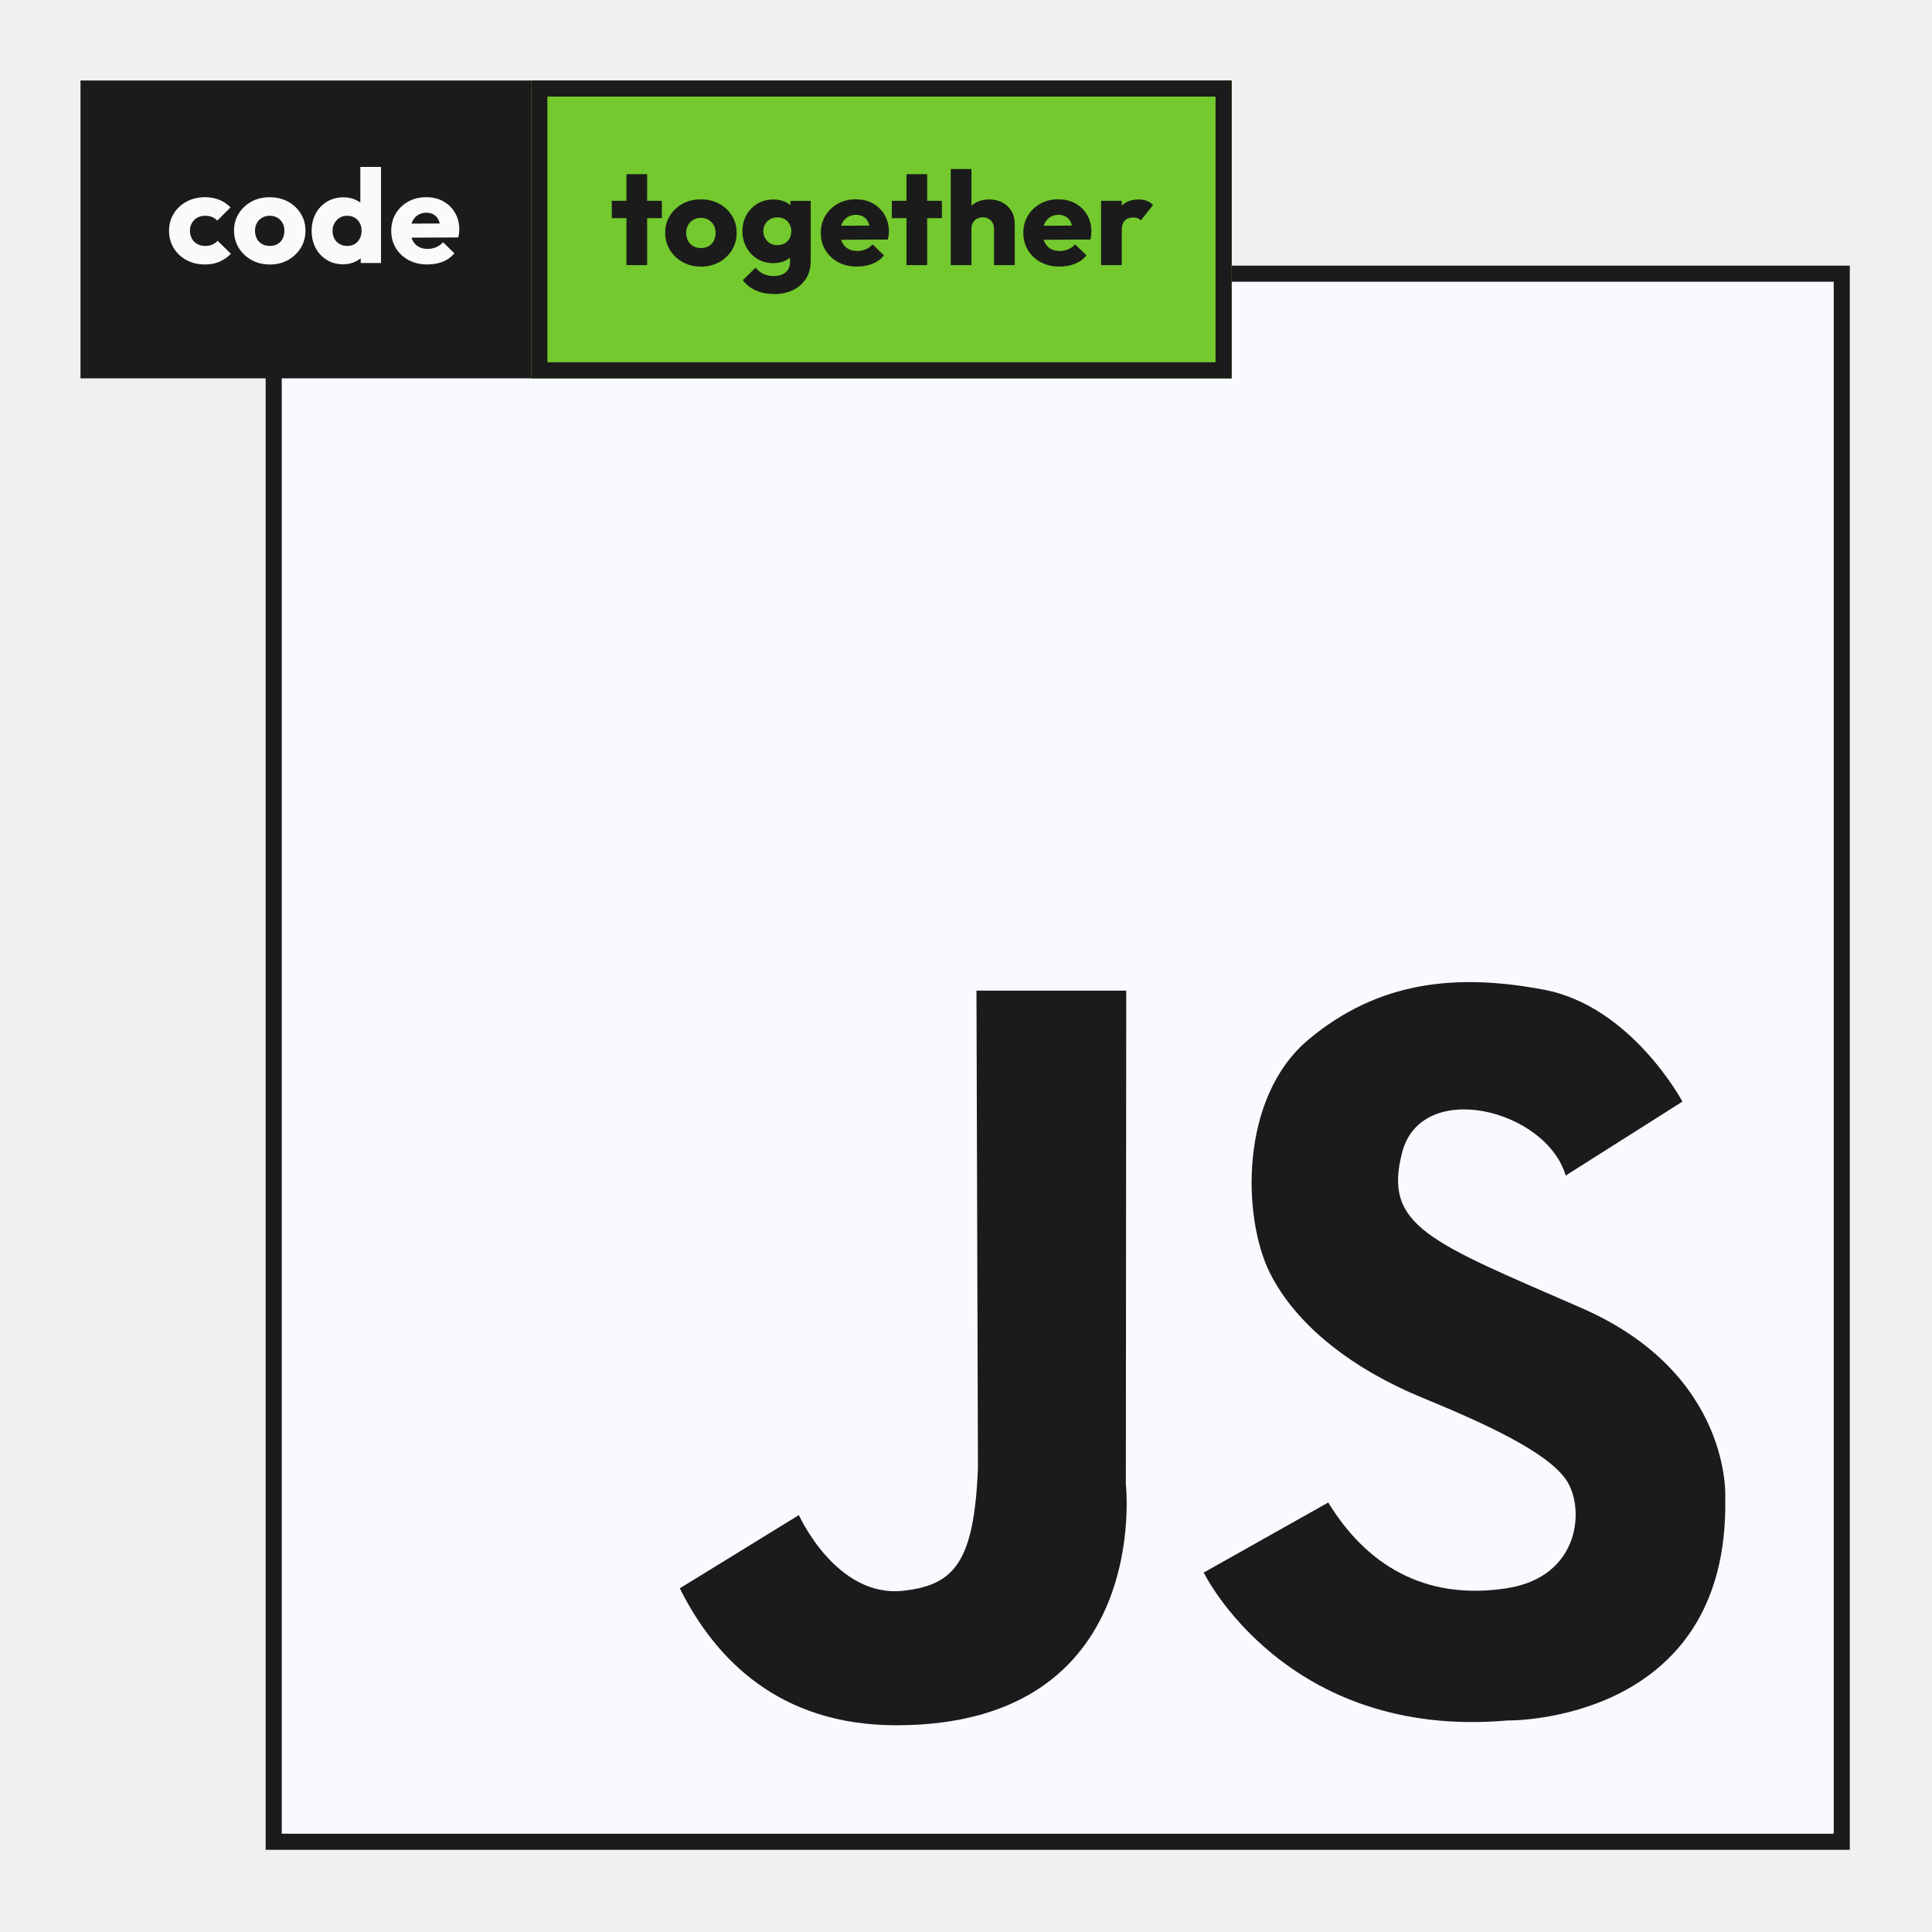
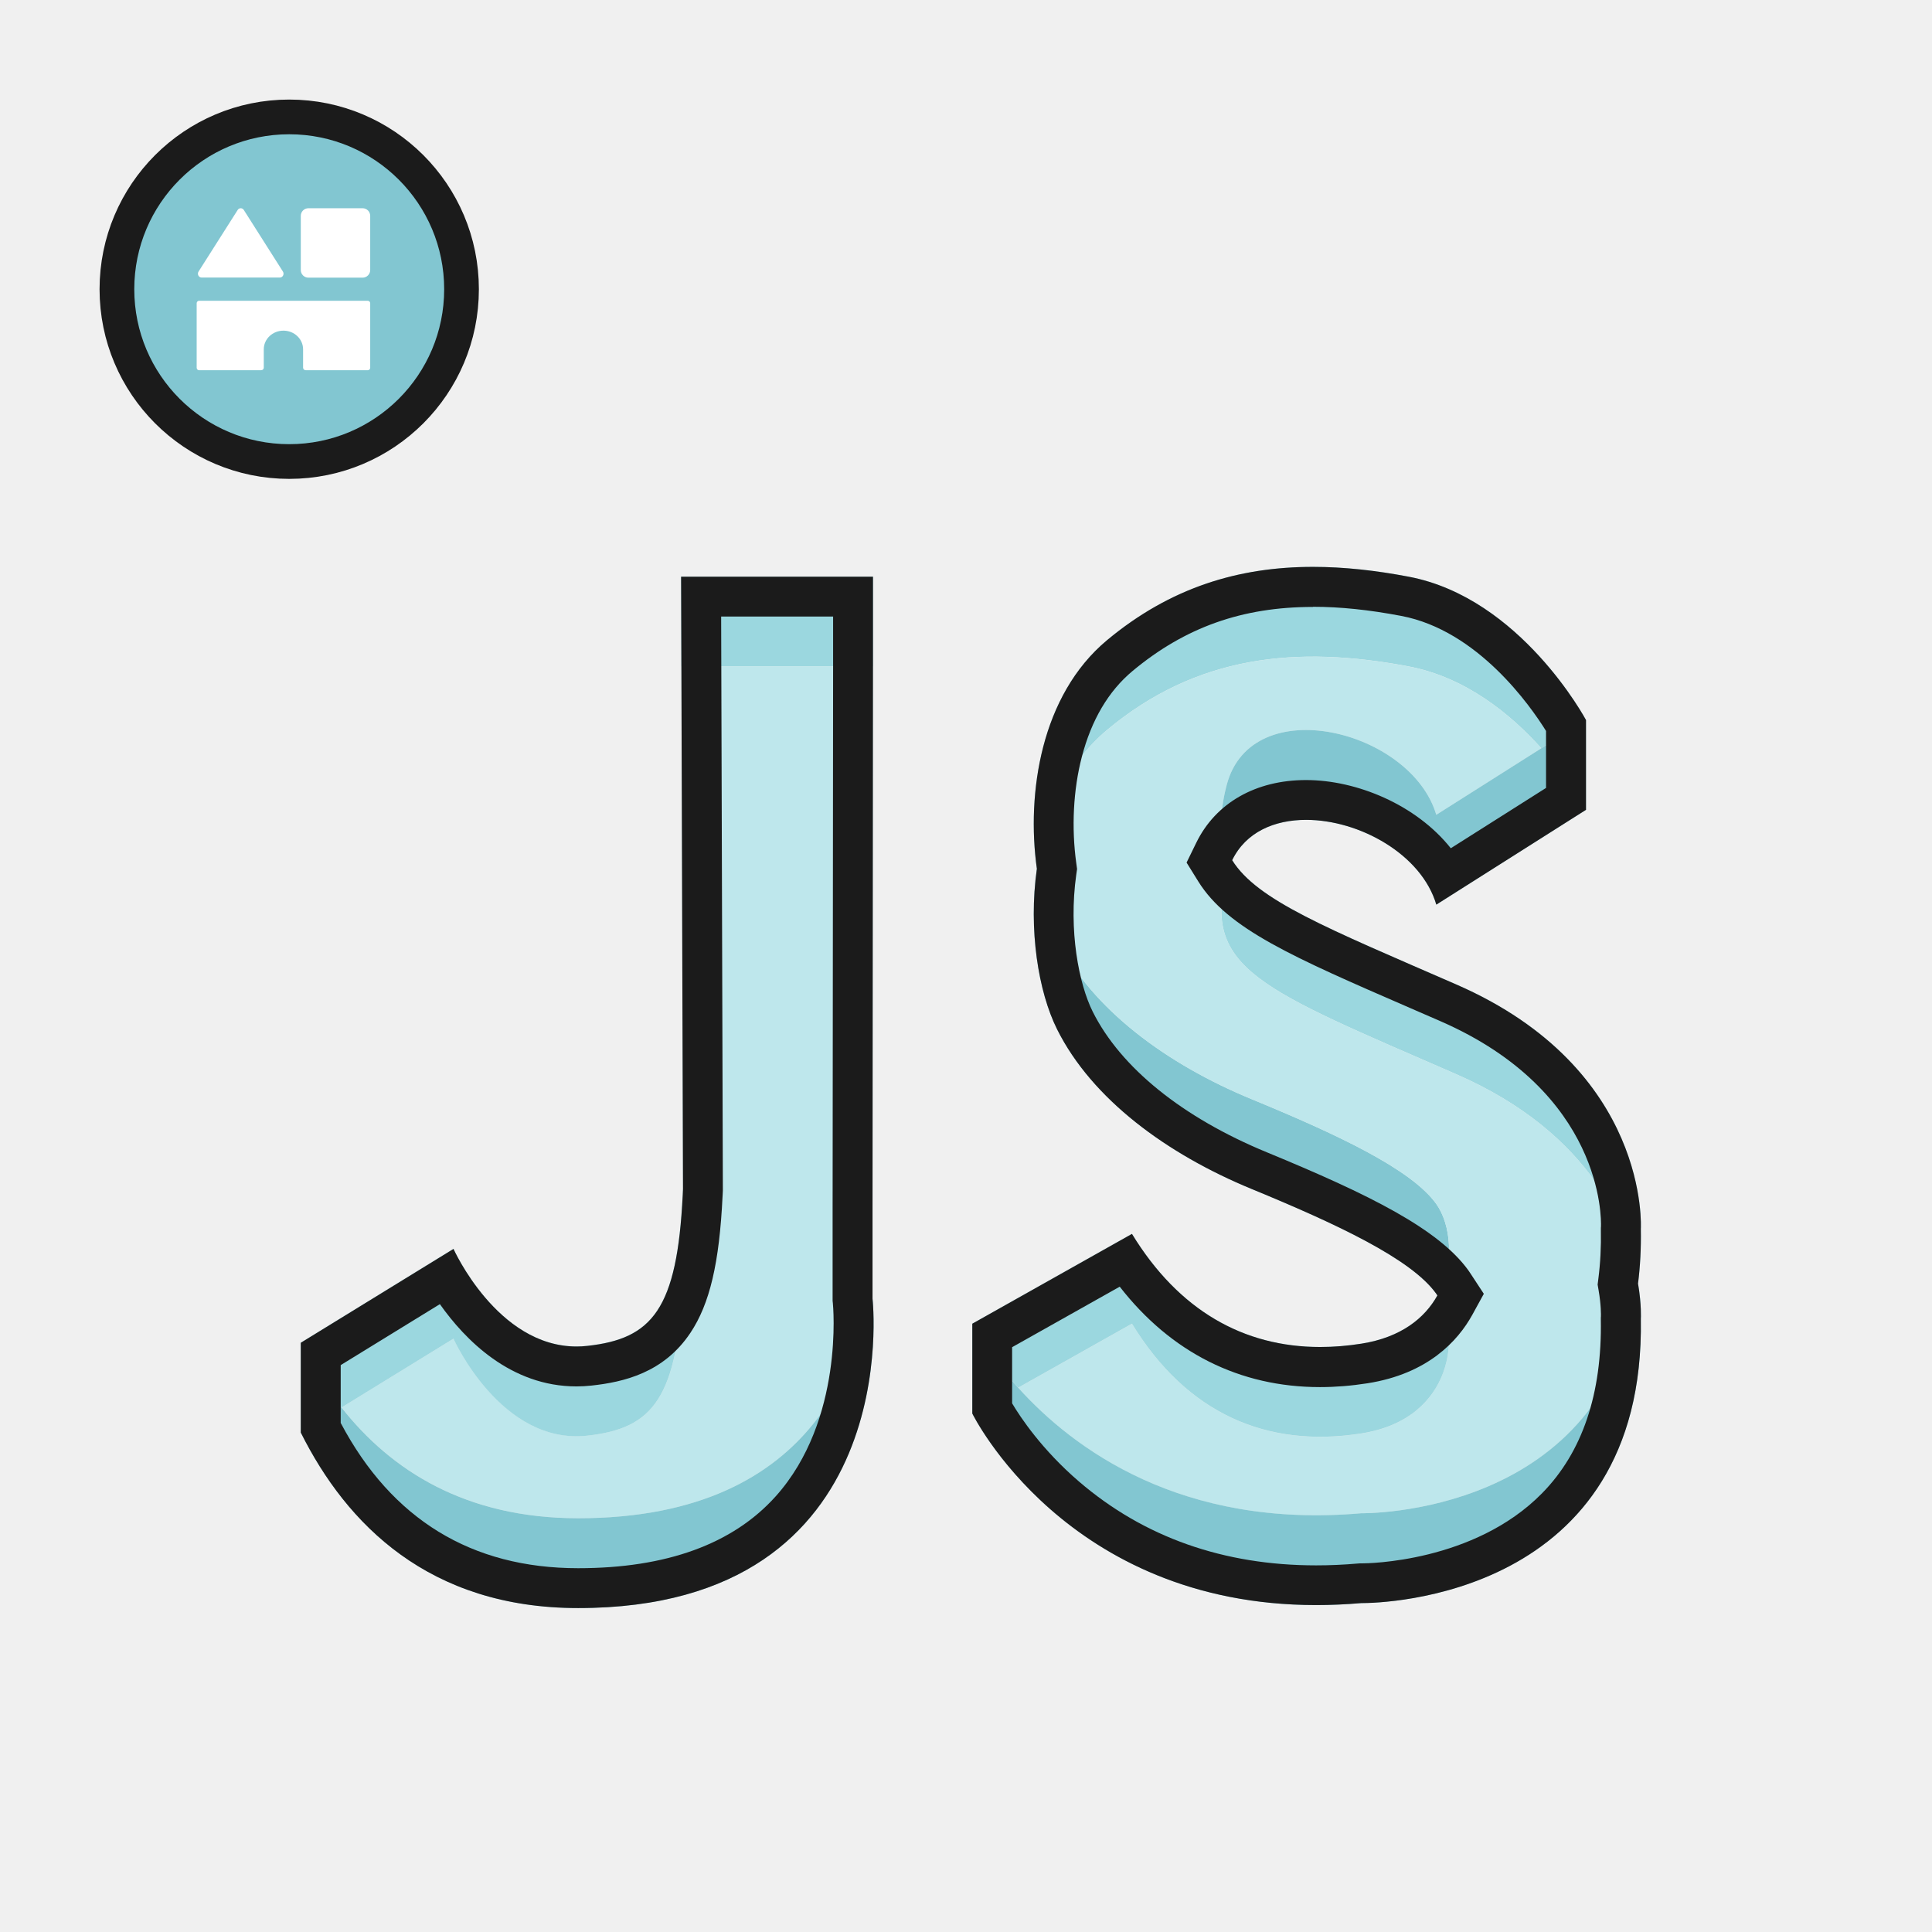
- <svg xmlns="http://www.w3.org/2000/svg" width="240" height="240" viewBox="0 0 240 240" fill="none">
-   <path d="M229.791 33H33V229.791H229.791V33Z" fill="#F8FAFF" />
-   <path fill-rule="evenodd" clip-rule="evenodd" d="M227.791 35H35V227.791H227.791V35ZM229.791 33V229.791H33V33H229.791Z" fill="#1B1B1B" />
-   <path d="M139.906 123.06L139.857 184.341C139.857 184.341 143.242 214.319 111.33 214.319C96.887 214.319 88.88 206.196 84.446 197.308L99.242 188.209C99.242 188.209 103.855 198.522 112.205 197.608C118.582 196.912 121 194.011 121.484 182.407L121.3 123.06H139.906Z" fill="#1B1B1B" />
-   <path d="M194.494 146.032L209 136.845C209 136.845 202.685 125.014 191.821 122.949C180.956 120.889 171.286 121.856 162.582 129.109C153.879 136.362 154.363 151.351 157.747 158.12C161.132 164.889 168.385 170.208 176.604 173.593C184.824 176.977 192.077 180.362 194.494 183.746C196.912 187.131 196.429 195.834 187.242 197.285C178.055 198.735 170.319 195.351 165 186.647L149.527 195.351C149.527 195.351 159.681 216.142 187.242 213.724C187.242 213.724 214.802 214.208 214.319 186.164C214.319 186.164 215.286 170.691 196.429 162.472C177.571 154.252 171.769 152.318 174.187 143.131C176.604 133.944 192.077 137.812 194.494 146.032Z" fill="#1B1B1B" />
-   <path d="M10 10H153V47H10V10Z" fill="#1B1B1B" />
-   <path d="M153 10H66V47H153V10Z" fill="#73C92D" />
-   <path fill-rule="evenodd" clip-rule="evenodd" d="M151 12H68V45H151V12ZM153 10V47H66V10H153Z" fill="#1B1B1B" />
-   <path d="M76 27.101V24.945H82.219V27.101H76ZM77.819 32.936V21.639H80.389V32.936H77.819Z" fill="#1B1B1B" />
-   <path d="M87.073 33.117C86.225 33.117 85.47 32.931 84.806 32.558C84.136 32.185 83.612 31.679 83.218 31.046C82.83 30.412 82.635 29.699 82.635 28.906C82.635 28.113 82.83 27.426 83.213 26.803C83.596 26.18 84.12 25.68 84.789 25.312C85.459 24.945 86.22 24.764 87.073 24.764C87.926 24.764 88.66 24.945 89.335 25.307C90.01 25.669 90.539 26.164 90.928 26.797C91.317 27.426 91.511 28.134 91.511 28.911C91.511 29.688 91.317 30.428 90.928 31.056C90.539 31.685 90.01 32.191 89.346 32.563C88.682 32.936 87.921 33.122 87.079 33.122L87.073 33.117ZM87.073 30.817C87.43 30.817 87.743 30.742 88.023 30.588C88.304 30.434 88.515 30.21 88.666 29.923C88.817 29.63 88.892 29.3 88.892 28.927C88.892 28.554 88.817 28.246 88.66 27.963C88.504 27.681 88.293 27.463 88.018 27.303C87.743 27.144 87.43 27.064 87.079 27.064C86.728 27.064 86.404 27.144 86.128 27.303C85.848 27.463 85.632 27.687 85.475 27.969C85.319 28.251 85.243 28.57 85.243 28.922C85.243 29.294 85.319 29.624 85.475 29.917C85.632 30.21 85.848 30.428 86.128 30.583C86.404 30.737 86.722 30.812 87.079 30.812L87.073 30.817Z" fill="#1B1B1B" />
-   <path d="M96.078 32.691C95.333 32.691 94.669 32.515 94.092 32.164C93.514 31.812 93.055 31.339 92.726 30.732C92.391 30.13 92.224 29.459 92.224 28.725C92.224 27.99 92.391 27.293 92.726 26.702C93.061 26.111 93.519 25.642 94.102 25.296C94.686 24.95 95.344 24.78 96.078 24.78C96.635 24.78 97.131 24.881 97.569 25.083C98.006 25.286 98.362 25.573 98.638 25.94C98.907 26.308 99.064 26.734 99.096 27.213V30.253C99.064 30.727 98.907 31.142 98.638 31.509C98.362 31.876 98.011 32.164 97.569 32.371C97.131 32.579 96.635 32.686 96.078 32.686V32.691ZM96.197 36.524C95.317 36.524 94.545 36.375 93.87 36.072C93.201 35.768 92.666 35.347 92.278 34.799L93.859 33.255C94.151 33.596 94.475 33.852 94.837 34.027C95.198 34.203 95.625 34.288 96.111 34.288C96.743 34.288 97.245 34.134 97.601 33.83C97.957 33.527 98.141 33.085 98.141 32.515V30.492L98.573 28.751L98.189 27.011V24.956H100.711V32.451C100.711 33.271 100.516 33.99 100.128 34.608C99.739 35.22 99.204 35.694 98.519 36.029C97.833 36.364 97.061 36.529 96.192 36.529L96.197 36.524ZM96.564 30.455C96.921 30.455 97.228 30.38 97.487 30.226C97.747 30.072 97.946 29.869 98.087 29.608C98.227 29.353 98.297 29.055 98.297 28.714C98.297 28.405 98.227 28.123 98.087 27.857C97.946 27.596 97.752 27.389 97.493 27.234C97.239 27.08 96.931 27.005 96.575 27.005C96.219 27.005 95.927 27.08 95.657 27.234C95.393 27.389 95.188 27.596 95.042 27.857C94.896 28.118 94.826 28.411 94.826 28.73C94.826 29.049 94.901 29.326 95.053 29.593C95.204 29.859 95.404 30.072 95.663 30.226C95.922 30.38 96.219 30.455 96.564 30.455Z" fill="#1B1B1B" />
-   <path d="M106.482 33.117C105.602 33.117 104.825 32.941 104.15 32.584C103.469 32.228 102.94 31.733 102.546 31.094C102.157 30.46 101.963 29.736 101.963 28.922C101.963 28.107 102.152 27.42 102.53 26.792C102.908 26.164 103.426 25.664 104.079 25.302C104.733 24.94 105.472 24.759 106.298 24.759C107.124 24.759 107.821 24.929 108.431 25.27C109.041 25.61 109.527 26.079 109.883 26.686C110.24 27.293 110.418 27.979 110.418 28.757C110.418 28.911 110.407 29.066 110.391 29.225C110.375 29.385 110.337 29.561 110.283 29.758L103.313 29.79V28.049L109.181 28.017L108.08 28.757C108.069 28.309 107.999 27.931 107.864 27.628C107.729 27.325 107.535 27.096 107.27 26.931C107.006 26.766 106.693 26.686 106.331 26.686C105.931 26.686 105.586 26.782 105.289 26.968C104.992 27.154 104.765 27.41 104.603 27.74C104.441 28.07 104.36 28.464 104.36 28.922C104.36 29.38 104.447 29.784 104.619 30.125C104.792 30.466 105.035 30.727 105.354 30.907C105.672 31.088 106.045 31.179 106.477 31.179C106.865 31.179 107.222 31.11 107.546 30.971C107.87 30.833 108.15 30.631 108.399 30.354L109.813 31.733C109.414 32.206 108.928 32.553 108.361 32.776C107.794 33 107.168 33.111 106.477 33.111L106.482 33.117Z" fill="#1B1B1B" />
-   <path d="M110.785 27.101V24.945H117.004V27.101H110.785ZM112.604 32.936V21.639H115.174V32.936H112.604Z" fill="#1B1B1B" />
-   <path d="M118.106 32.936V21H120.676V32.936H118.106ZM123.478 32.936V28.379C123.478 27.974 123.343 27.644 123.078 27.383C122.814 27.122 122.479 26.994 122.079 26.994C121.809 26.994 121.572 27.053 121.361 27.165C121.151 27.282 120.983 27.442 120.865 27.649C120.74 27.857 120.681 28.096 120.681 28.373L119.699 27.9C119.699 27.277 119.833 26.728 120.109 26.255C120.379 25.786 120.757 25.419 121.232 25.163C121.707 24.908 122.258 24.774 122.868 24.774C123.478 24.774 124.055 24.902 124.536 25.163C125.016 25.424 125.389 25.775 125.653 26.233C125.923 26.686 126.053 27.218 126.053 27.82V32.936H123.483H123.478Z" fill="#1B1B1B" />
-   <path d="M131.641 33.117C130.761 33.117 129.983 32.941 129.308 32.584C128.628 32.228 128.099 31.733 127.705 31.094C127.316 30.46 127.122 29.736 127.122 28.922C127.122 28.107 127.311 27.42 127.689 26.792C128.067 26.164 128.585 25.664 129.238 25.302C129.892 24.94 130.631 24.759 131.457 24.759C132.283 24.759 132.98 24.929 133.59 25.27C134.2 25.61 134.686 26.079 135.042 26.686C135.398 27.293 135.577 27.979 135.577 28.757C135.577 28.911 135.566 29.066 135.55 29.225C135.533 29.385 135.496 29.561 135.442 29.758L128.472 29.79V28.049L134.34 28.017L133.239 28.757C133.228 28.309 133.158 27.931 133.023 27.628C132.888 27.325 132.694 27.096 132.429 26.931C132.164 26.766 131.851 26.686 131.49 26.686C131.09 26.686 130.745 26.782 130.448 26.968C130.151 27.154 129.924 27.41 129.762 27.74C129.6 28.07 129.519 28.464 129.519 28.922C129.519 29.38 129.605 29.784 129.778 30.125C129.951 30.466 130.194 30.727 130.512 30.907C130.831 31.088 131.203 31.179 131.635 31.179C132.024 31.179 132.38 31.11 132.704 30.971C133.028 30.833 133.309 30.631 133.557 30.354L134.972 31.733C134.572 32.206 134.086 32.553 133.52 32.776C132.953 33 132.326 33.111 131.635 33.111L131.641 33.117Z" fill="#1B1B1B" />
-   <path d="M136.781 32.936V24.945H139.35V32.936H136.781ZM139.35 28.56L138.281 27.74C138.492 26.797 138.854 26.068 139.356 25.552C139.863 25.035 140.554 24.78 141.434 24.78C141.823 24.78 142.163 24.838 142.46 24.95C142.757 25.062 143.016 25.238 143.238 25.467L141.72 27.372C141.618 27.266 141.488 27.175 141.321 27.112C141.154 27.048 140.965 27.016 140.754 27.016C140.322 27.016 139.977 27.144 139.728 27.404C139.48 27.665 139.356 28.049 139.356 28.565L139.35 28.56Z" fill="#1B1B1B" />
-   <path d="M25.454 32.855C24.612 32.855 23.845 32.674 23.17 32.312C22.49 31.95 21.961 31.449 21.578 30.816C21.194 30.182 21 29.469 21 28.676C21 27.882 21.194 27.158 21.583 26.53C21.972 25.902 22.506 25.402 23.186 25.04C23.867 24.677 24.628 24.497 25.47 24.497C26.113 24.497 26.701 24.603 27.23 24.816C27.759 25.029 28.229 25.343 28.639 25.764L26.987 27.409C26.798 27.201 26.577 27.047 26.329 26.951C26.08 26.85 25.794 26.802 25.47 26.802C25.114 26.802 24.795 26.882 24.509 27.041C24.223 27.201 24.002 27.419 23.84 27.701C23.678 27.984 23.597 28.303 23.597 28.665C23.597 29.027 23.678 29.368 23.84 29.65C24.002 29.937 24.229 30.156 24.515 30.315C24.806 30.475 25.119 30.555 25.465 30.555C25.81 30.555 26.096 30.502 26.356 30.39C26.615 30.278 26.842 30.124 27.03 29.911L28.683 31.524C28.251 31.96 27.77 32.296 27.241 32.519C26.712 32.743 26.118 32.855 25.449 32.855H25.454Z" fill="#FAFAFA" />
-   <path d="M33.509 32.855C32.661 32.855 31.906 32.669 31.242 32.296C30.572 31.923 30.049 31.417 29.654 30.784C29.266 30.15 29.071 29.437 29.071 28.644C29.071 27.851 29.266 27.164 29.649 26.541C30.032 25.918 30.556 25.418 31.225 25.05C31.895 24.683 32.656 24.502 33.509 24.502C34.362 24.502 35.096 24.683 35.771 25.045C36.446 25.407 36.975 25.902 37.364 26.536C37.753 27.164 37.947 27.872 37.947 28.649C37.947 29.426 37.753 30.166 37.364 30.795C36.975 31.423 36.446 31.928 35.782 32.301C35.118 32.674 34.357 32.86 33.515 32.86L33.509 32.855ZM33.509 30.555C33.865 30.555 34.179 30.48 34.459 30.326C34.74 30.172 34.951 29.948 35.102 29.661C35.253 29.368 35.329 29.038 35.329 28.665C35.329 28.292 35.253 27.984 35.096 27.701C34.94 27.419 34.729 27.201 34.454 27.041C34.179 26.882 33.865 26.802 33.515 26.802C33.164 26.802 32.84 26.882 32.564 27.041C32.284 27.201 32.068 27.425 31.911 27.707C31.755 27.989 31.679 28.308 31.679 28.66C31.679 29.032 31.755 29.363 31.911 29.655C32.068 29.948 32.284 30.166 32.564 30.321C32.84 30.475 33.158 30.55 33.515 30.55L33.509 30.555Z" fill="#FAFAFA" />
-   <path d="M42.666 32.839C41.888 32.839 41.203 32.658 40.609 32.296C40.015 31.934 39.551 31.439 39.216 30.816C38.881 30.193 38.714 29.48 38.714 28.676C38.714 27.872 38.881 27.164 39.216 26.535C39.551 25.913 40.015 25.418 40.614 25.055C41.213 24.694 41.899 24.512 42.666 24.512C43.211 24.512 43.713 24.614 44.167 24.816C44.62 25.018 44.993 25.306 45.284 25.673C45.576 26.04 45.738 26.466 45.786 26.945V30.315C45.743 30.784 45.576 31.21 45.284 31.588C44.993 31.966 44.626 32.269 44.167 32.493C43.708 32.716 43.211 32.828 42.666 32.828V32.839ZM43.114 30.555C43.481 30.555 43.8 30.475 44.064 30.315C44.334 30.156 44.539 29.932 44.69 29.65C44.842 29.362 44.917 29.038 44.917 28.665C44.917 28.292 44.842 27.984 44.69 27.701C44.539 27.419 44.334 27.201 44.064 27.041C43.8 26.882 43.486 26.802 43.13 26.802C42.774 26.802 42.466 26.882 42.196 27.047C41.926 27.212 41.715 27.435 41.554 27.712C41.392 27.994 41.311 28.314 41.311 28.676C41.311 29.038 41.386 29.363 41.537 29.645C41.688 29.932 41.899 30.15 42.18 30.31C42.455 30.47 42.768 30.55 43.114 30.55V30.555ZM47.33 32.674H44.809V30.518L45.192 28.559L44.761 26.637V20.733H47.33V32.669V32.674Z" fill="#FAFAFA" />
-   <path d="M53.118 32.855C52.238 32.855 51.46 32.679 50.785 32.322C50.105 31.966 49.576 31.471 49.182 30.832C48.793 30.198 48.599 29.474 48.599 28.66C48.599 27.845 48.788 27.158 49.166 26.53C49.544 25.902 50.062 25.402 50.715 25.04C51.369 24.677 52.108 24.497 52.934 24.497C53.76 24.497 54.457 24.667 55.067 25.008C55.677 25.348 56.163 25.817 56.519 26.424C56.876 27.031 57.054 27.717 57.054 28.495C57.054 28.649 57.043 28.803 57.027 28.963C57.01 29.123 56.973 29.299 56.919 29.495L49.949 29.527V27.787L55.817 27.755L54.716 28.495C54.705 28.047 54.635 27.669 54.5 27.366C54.365 27.063 54.171 26.834 53.906 26.669C53.642 26.504 53.328 26.424 52.967 26.424C52.567 26.424 52.222 26.52 51.925 26.706C51.628 26.892 51.401 27.148 51.239 27.478C51.077 27.808 50.996 28.202 50.996 28.66C50.996 29.117 51.083 29.522 51.255 29.863C51.428 30.204 51.671 30.464 51.989 30.645C52.308 30.826 52.681 30.917 53.112 30.917C53.501 30.917 53.858 30.848 54.181 30.709C54.505 30.571 54.786 30.369 55.035 30.092L56.449 31.471C56.049 31.944 55.563 32.291 54.997 32.514C54.43 32.738 53.803 32.849 53.112 32.849L53.118 32.855Z" fill="#FAFAFA" />
+ <svg xmlns="http://www.w3.org/2000/svg" width="167" height="167" viewBox="0 0 167 167" fill="none">
+   <path d="M25 39.894C33.226 39.894 39.894 33.226 39.894 25C39.894 16.774 33.226 10.106 25 10.106C16.774 10.106 10.106 16.774 10.106 25C10.106 33.226 16.774 39.894 25 39.894Z" fill="#82C6D1" stroke="#1B1B1B" stroke-width="3" stroke-miterlimit="10" />
+   <path d="M31.343 18H26.657C26.294 18 26 18.294 26 18.657V23.343C26 23.706 26.294 24 26.657 24H31.343C31.706 24 32 23.706 32 23.343V18.657C32 18.294 31.706 18 31.343 18Z" fill="white" />
+   <path d="M20.545 18.148L17.163 23.473C17.022 23.694 17.173 23.991 17.426 23.991H24.191C24.444 23.991 24.595 23.694 24.455 23.473L21.073 18.148C20.947 17.951 20.67 17.951 20.545 18.148Z" fill="white" />
+   <path d="M31.801 26H17.2C17.09 26 17 26.096 17 26.215V31.786C17 31.904 17.089 32 17.2 32H22.575C22.7 32 22.8 31.904 22.8 31.786V30.197C22.8 29.305 23.561 28.581 24.5 28.581C25.438 28.581 26.199 29.305 26.199 30.197V31.786C26.199 31.904 26.3 32 26.425 32H31.8C31.91 32 32 31.904 32 31.786V26.215C32 26.096 31.91 26 31.8 26H31.801Z" fill="white" />
+   <path d="M124.151 104.066C121.994 101.048 115.526 98.029 108.195 95.01C100.863 91.992 94.395 87.248 91.376 81.211C90.574 79.602 89.953 77.472 89.625 75.096C88.884 80.365 89.755 85.73 91.376 88.973C94.395 95.01 100.863 99.754 108.195 102.773C115.526 105.791 121.994 108.81 124.151 111.829C124.185 111.876 124.215 111.928 124.245 111.975C125.781 109.211 125.41 105.83 124.151 104.066Z" fill="#82C6D1" />
+   <path d="M75.468 49.846H58.873L58.895 57.609H75.459L75.468 49.846Z" fill="#9BD7DF" />
+   <path d="M49.977 131.235C71.009 131.235 74.851 116.633 75.424 109.013V104.558C75.424 104.519 75.424 104.498 75.424 104.498L75.463 57.605H58.899L59.037 102.773C59.029 102.932 59.024 103.083 59.016 103.238L59.037 110.535C58.606 120.885 56.45 123.472 50.762 124.093C43.319 124.908 39.2 115.71 39.2 115.71L29.519 121.661C33.801 127.099 40.252 131.235 49.981 131.235H49.977Z" fill="#BEE7EC" />
+   <path d="M125.875 92.854C137.773 98.042 140.822 106.464 141.59 110.949C141.775 109.483 141.861 107.913 141.831 106.223C141.831 106.223 142.694 92.423 125.875 85.092C114.689 80.214 108.66 77.821 106.508 74.35C106.319 74.733 106.159 75.147 106.038 75.605C103.882 83.798 109.057 85.523 125.875 92.854Z" fill="#9BD7DF" />
+   <path d="M95.689 63.099C103.451 56.63 112.076 55.767 121.766 57.605C126.716 58.545 130.606 61.757 133.228 64.677L137.088 62.232C137.088 62.232 131.46 51.684 121.766 49.846C112.076 48.009 103.451 48.872 95.689 55.34C89.992 60.088 88.711 68.545 89.625 75.1C90.264 70.563 92.101 66.096 95.689 63.103V63.099Z" fill="#9BD7DF" />
+   <path d="M117.682 130.803C117.682 130.803 139.05 131.174 141.59 110.949C140.822 106.464 137.778 98.042 125.875 92.854C109.057 85.523 103.882 83.798 106.038 75.605C106.159 75.147 106.319 74.738 106.508 74.35C105.422 72.603 105.318 70.585 106.038 67.842C108.195 59.648 121.994 63.099 124.15 70.43L133.228 64.681C130.606 61.762 126.716 58.549 121.766 57.609C112.076 55.772 103.451 56.634 95.689 63.103C92.096 66.096 90.264 70.563 89.625 75.1C89.957 77.476 90.574 79.606 91.376 81.215C94.395 87.252 100.863 91.996 108.195 95.015C115.526 98.033 121.994 101.052 124.15 104.071C125.41 105.834 125.785 109.215 124.245 111.98C126.289 115.093 125.75 122.636 117.682 123.908C109.488 125.202 102.588 122.183 97.845 114.42L88.008 119.953C92.76 125.227 102.101 132.175 117.682 130.808V130.803Z" fill="#BEE7EC" />
+   <path d="M133.228 64.681L124.15 70.43C121.994 63.099 108.195 59.648 106.038 67.842C105.318 70.585 105.422 72.603 106.508 74.35C109.7 67.812 122.115 71.266 124.15 78.192L137.088 69.998V62.236L133.228 64.681Z" fill="#82C6D1" />
+   <path d="M141.59 110.949C139.05 131.174 117.682 130.803 117.682 130.803C102.101 132.17 92.76 125.223 88.008 119.949C85.261 116.904 84.045 114.416 84.045 114.416V122.178C84.045 122.178 93.101 140.722 117.682 138.566C117.682 138.566 142.263 138.997 141.831 113.985C141.831 113.985 141.905 112.803 141.59 110.949Z" fill="#82C6D1" />
+   <path d="M124.245 111.975C123.15 113.946 121.089 115.602 117.682 116.141C109.488 117.435 102.588 114.416 97.845 106.654L84.045 114.416C84.045 114.416 85.261 116.904 88.008 119.949L97.845 114.416C102.588 122.178 109.488 125.197 117.682 123.903C125.75 122.631 126.289 115.089 124.245 111.975Z" fill="#9BD7DF" />
+   <path d="M75.42 112.26V109.013C74.851 116.633 71.009 131.235 49.977 131.235C40.248 131.235 33.797 127.103 29.515 121.661C28.13 119.902 26.97 118.004 26 116.063V123.826C29.959 131.756 37.096 138.997 49.977 138.997C78.439 138.997 75.42 112.26 75.42 112.26Z" fill="#82C6D1" />
+   <path d="M59.011 103.238C58.533 113.196 56.359 115.718 50.758 116.331C43.314 117.146 39.196 107.948 39.196 107.948L26 116.063C26.97 118.004 28.13 119.902 29.515 121.665L39.196 115.714C39.196 115.714 43.31 124.913 50.758 124.098C56.446 123.477 58.602 120.889 59.033 110.539L59.011 103.243V103.238Z" fill="#9BD7DF" />
+   <path d="M113.494 52.45C115.836 52.45 118.333 52.709 121.123 53.239C127.743 54.494 132.301 61.032 133.638 63.184V68.108L125.405 73.322C122.425 69.57 117.289 67.427 112.895 67.427C108.544 67.427 105.085 69.402 103.403 72.848L102.567 74.56L103.572 76.181C106.12 80.287 111.726 82.719 121.908 87.139C122.736 87.497 123.598 87.872 124.495 88.264C138.584 94.405 138.412 105.337 138.386 106.027L138.377 106.122V106.29C138.407 107.752 138.334 109.18 138.161 110.529L138.097 111.038L138.183 111.543C138.403 112.819 138.386 113.673 138.381 113.798L138.373 113.893V114.061C138.485 120.478 136.777 125.532 133.293 129.077C127.406 135.067 118.148 135.136 117.755 135.136H117.552L117.371 135.149C116.151 135.257 114.935 135.309 113.762 135.309C105.762 135.309 98.871 132.872 93.278 128.072C90.07 125.317 88.207 122.518 87.486 121.302V116.45L96.788 111.219C101.221 116.912 107.151 119.9 114.103 119.9C115.435 119.9 116.815 119.788 118.212 119.568C123.435 118.745 126.013 115.907 127.255 113.669L128.26 111.836L127.117 110.094C127.061 110.008 127.01 109.926 126.949 109.844C124.375 106.239 118.363 103.254 109.501 99.602C102.218 96.6 96.874 92.288 94.455 87.45C93.256 85.047 92.351 80.45 93.032 75.595L93.101 75.116L93.036 74.637C92.605 71.537 92.773 68.263 93.511 65.426C94.343 62.23 95.818 59.734 97.892 58.004C102.429 54.222 107.384 52.463 113.486 52.463M113.494 49C107.082 49 101.17 50.772 95.689 55.339C89.992 60.087 88.711 68.544 89.625 75.099C88.884 80.368 89.755 85.733 91.376 88.976C94.395 95.013 100.863 99.757 108.195 102.776C115.526 105.794 121.994 108.813 124.15 111.832C124.185 111.879 124.215 111.931 124.245 111.978C123.15 113.949 121.089 115.605 117.682 116.144C116.461 116.338 115.271 116.433 114.111 116.433C107.483 116.433 101.881 113.264 97.845 106.657L84.045 114.419V122.182C84.045 122.182 92.135 138.741 113.77 138.741C115.03 138.741 116.332 138.685 117.682 138.569C117.682 138.569 117.708 138.569 117.764 138.569C119.295 138.569 142.25 138.168 141.831 113.988C141.831 113.988 141.905 112.806 141.59 110.952C141.775 109.486 141.862 107.916 141.831 106.226C141.831 106.226 142.694 92.426 125.875 85.095C114.689 80.218 108.66 77.824 106.508 74.353C107.694 71.916 110.165 70.868 112.899 70.868C117.509 70.868 122.874 73.848 124.155 78.195L137.092 70.001V62.239C137.092 62.239 131.46 51.687 121.766 49.849C118.92 49.306 116.164 49 113.494 49Z" fill="#1B1B1B" />
+   <path d="M72.013 53.3V57.608L71.97 104.501V112.448L71.992 112.643C72.001 112.742 72.992 122.734 67.037 129.357C63.341 133.467 57.601 135.554 49.977 135.554C40.761 135.554 33.861 131.333 29.45 122.997V117.999L38.023 112.729C40.188 115.795 44.125 119.84 49.83 119.84C50.262 119.84 50.702 119.814 51.133 119.767C53.897 119.465 57.364 118.676 59.676 115.213C61.349 112.707 62.181 109.175 62.457 103.41L62.466 103.263C62.47 103.151 62.479 103.039 62.483 102.922V102.767L62.349 57.599L62.336 53.295H72.018M75.468 49.849H58.873L58.899 57.612L59.037 102.78C59.029 102.94 59.024 103.091 59.016 103.246C58.537 113.203 56.364 115.726 50.762 116.338C50.447 116.373 50.137 116.39 49.835 116.39C42.978 116.39 39.2 107.955 39.2 107.955L26 116.067V123.829C29.959 131.759 37.096 139 49.977 139C78.439 139 75.42 112.263 75.42 112.263V104.561C75.42 104.522 75.42 104.501 75.42 104.501L75.459 57.608V49.849H75.463H75.468Z" fill="#1B1B1B" />
</svg>
